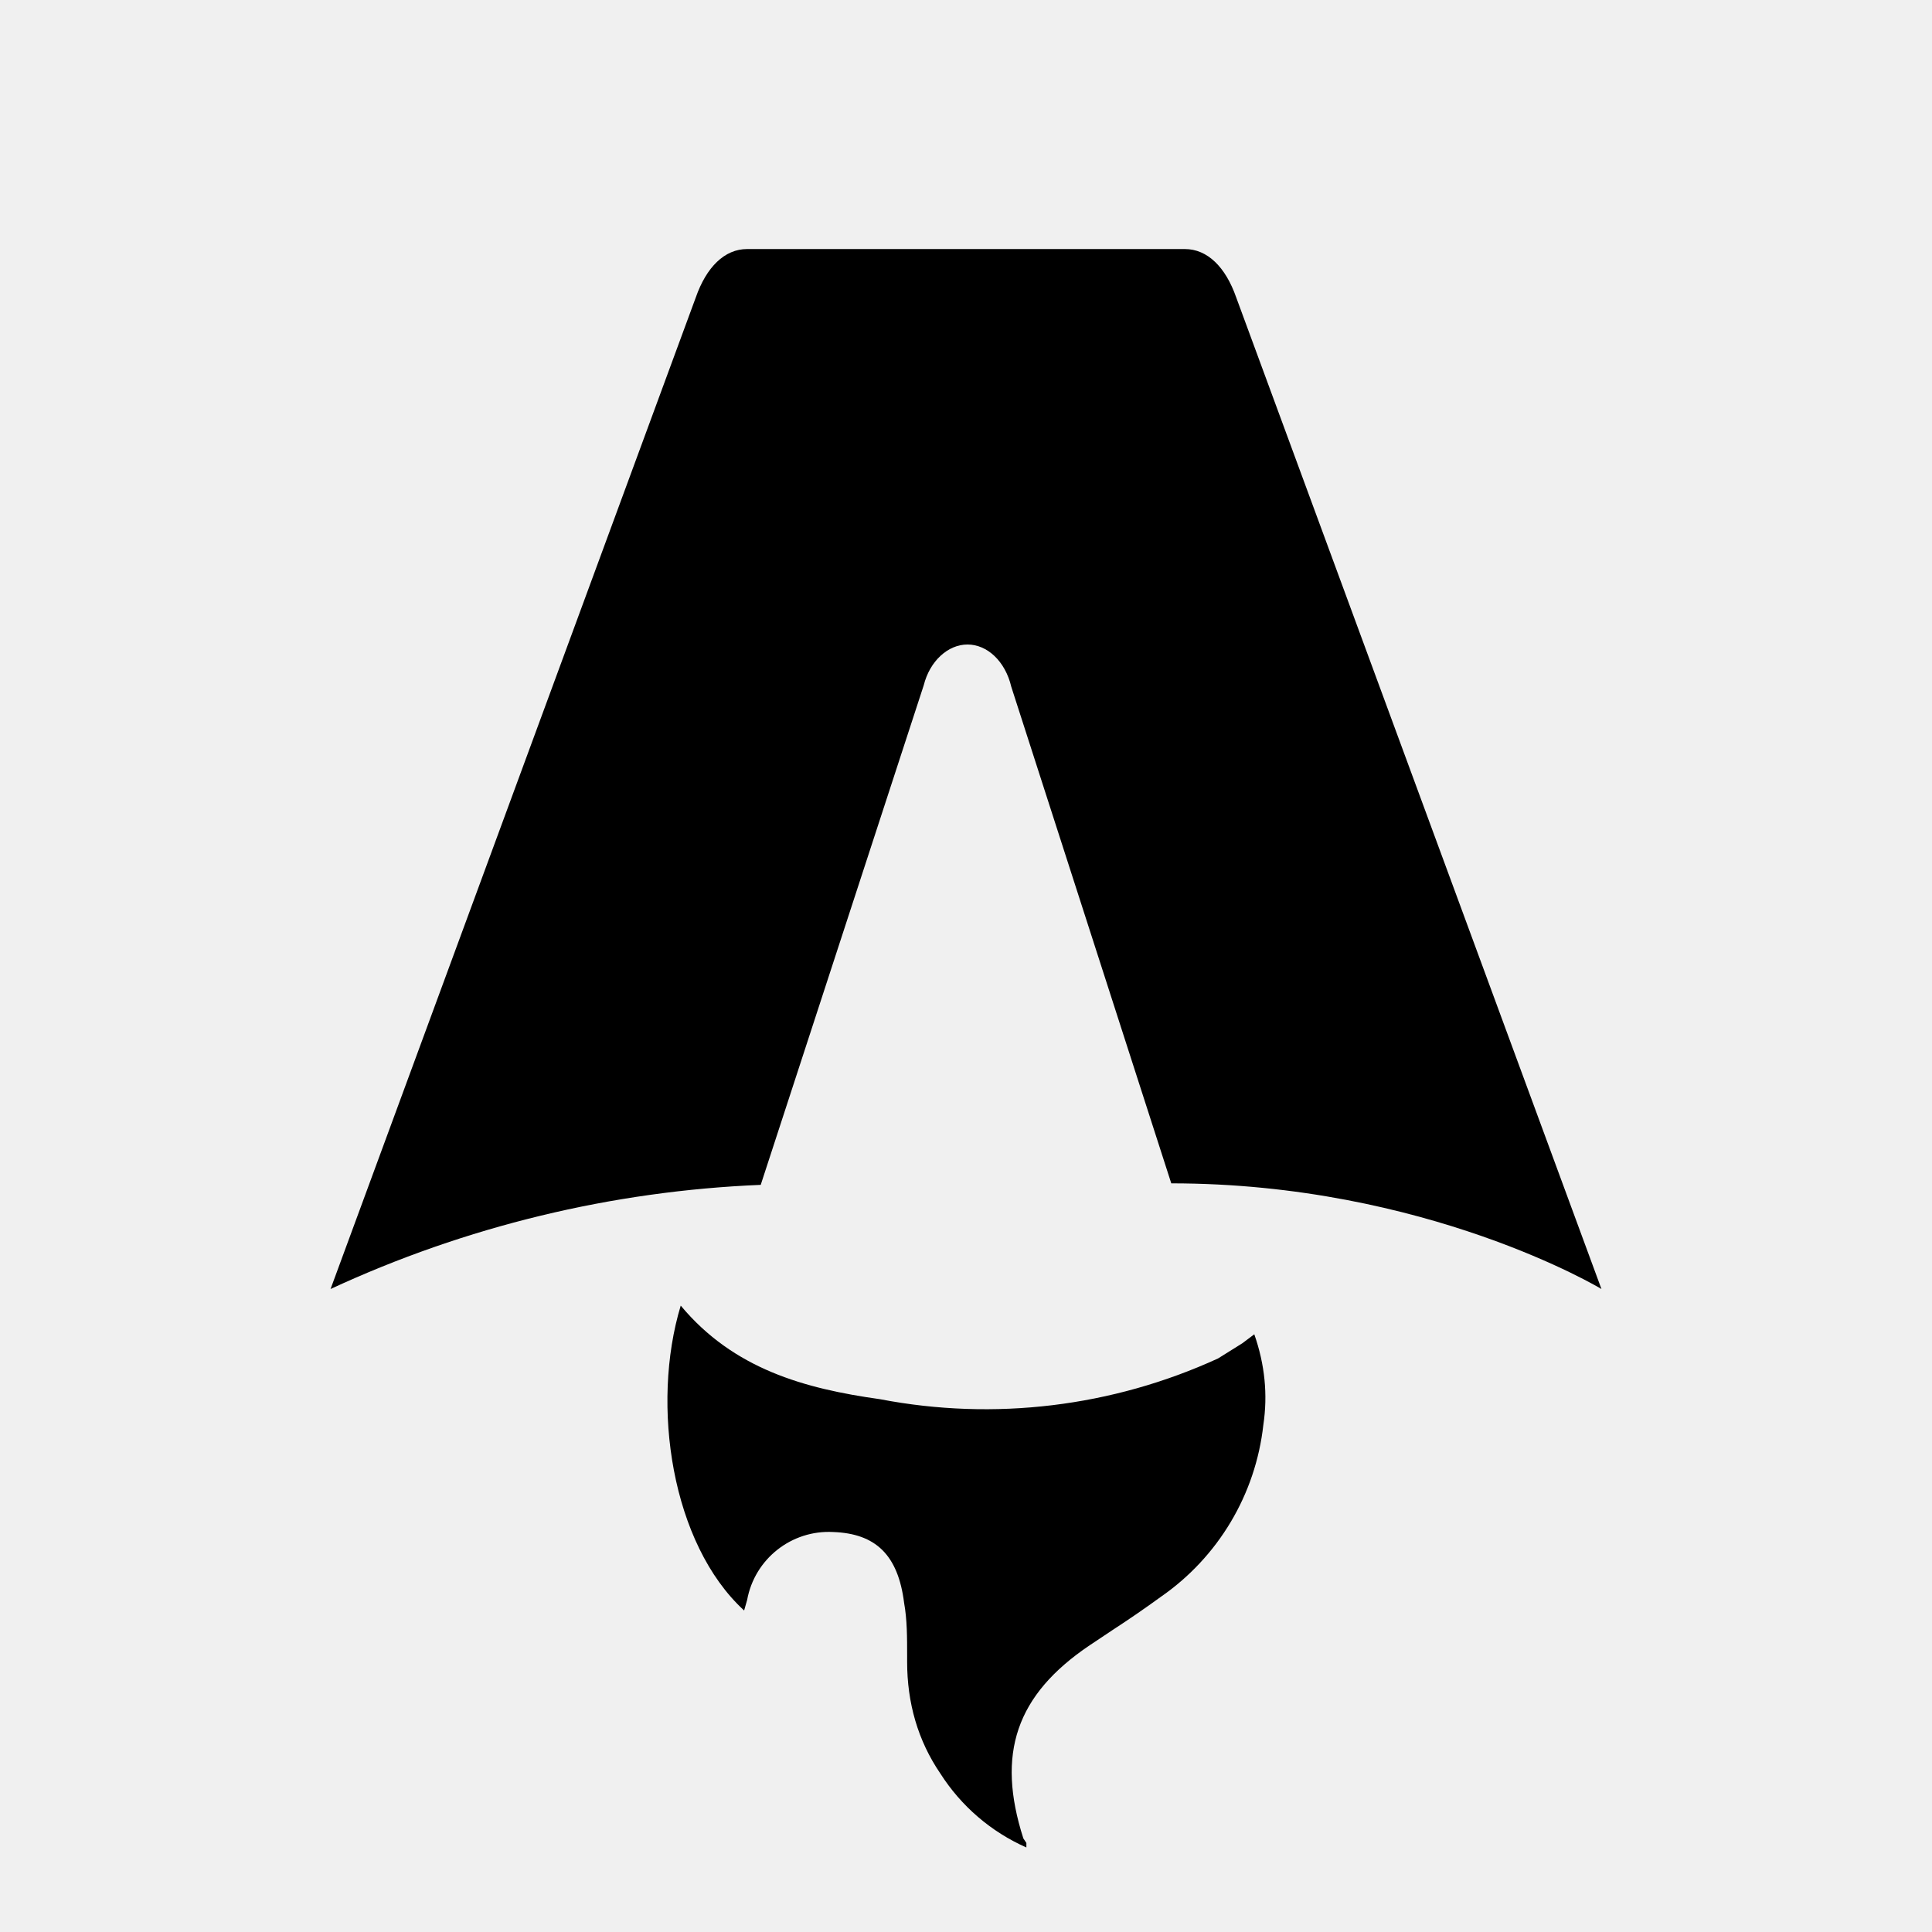
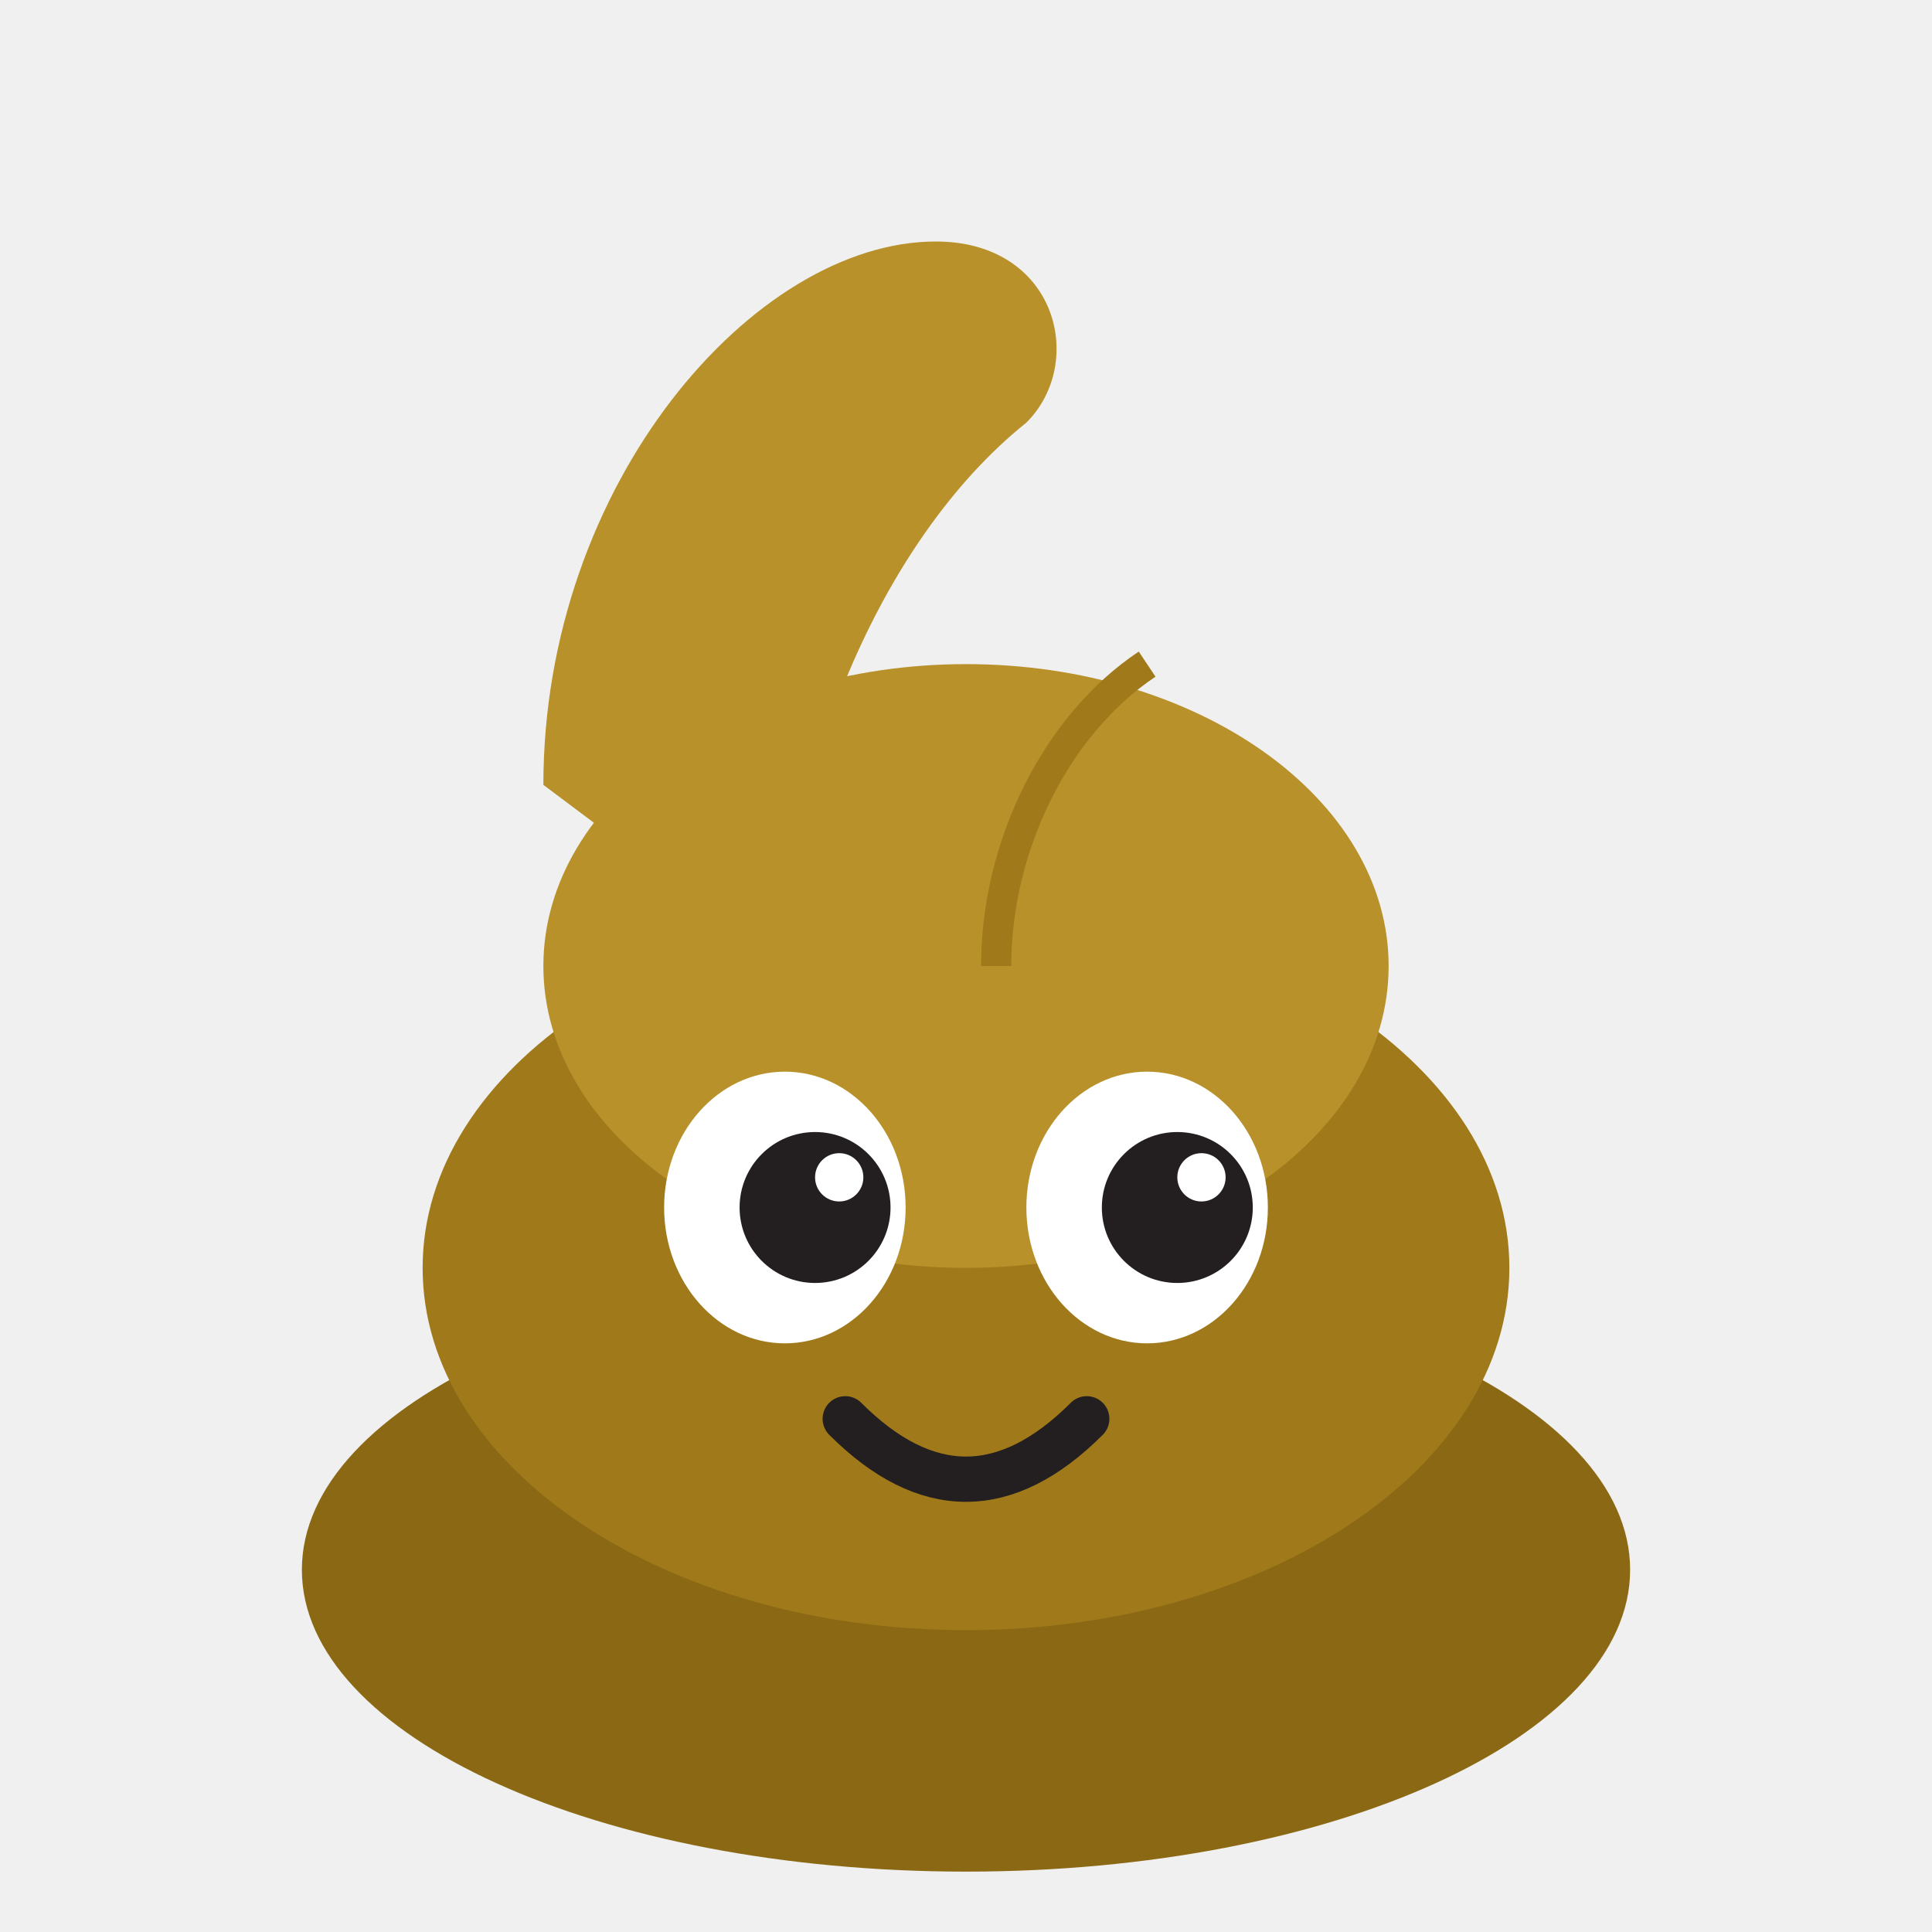
- <svg xmlns="http://www.w3.org/2000/svg" fill="none" viewBox="0 0 128 128">
-   <path d="M50.4 78.5a75.1 75.1 0 0 0-28.5 6.9l24.2-65.7c.7-2 1.9-3.2 3.4-3.2h29c1.5 0 2.7 1.2 3.4 3.2l24.2 65.7s-11.6-7-28.5-7L67 45.5c-.4-1.7-1.6-2.8-2.9-2.8-1.3 0-2.5 1.1-2.9 2.7L50.4 78.5Zm-1.1 28.2Zm-4.2-20.2c-2 6.6-.6 15.8 4.2 20.2a17.5 17.5 0 0 1 .2-.7 5.5 5.5 0 0 1 5.7-4.5c2.8.1 4.3 1.5 4.7 4.7.2 1.1.2 2.3.2 3.5v.4c0 2.7.7 5.2 2.2 7.4a13 13 0 0 0 5.7 4.9v-.3l-.2-.3c-1.8-5.6-.5-9.5 4.4-12.8l1.5-1a73 73 0 0 0 3.2-2.2 16 16 0 0 0 6.8-11.4c.3-2 .1-4-.6-6l-.8.6-1.6 1a37 37 0 0 1-22.4 2.7c-5-.7-9.7-2-13.2-6.2Z" />
-   <style>
-         path { fill: #000; }
-         @media (prefers-color-scheme: dark) {
-             path { fill: #FFF; }
-         }
-     </style>
+ <svg xmlns="http://www.w3.org/2000/svg" viewBox="0 0 64 64">
+   <ellipse cx="32" cy="52" rx="22" ry="10" fill="#8B6914" />
+   <ellipse cx="32" cy="42" rx="18" ry="12" fill="#A0791A" />
+   <ellipse cx="32" cy="32" rx="14" ry="10" fill="#B8912A" />
+   <path d="M26 32c0-6 3-14 8-18 2-2 1-6-3-6-6 0-13 8-13 18" fill="#B8912A" />
+   <path d="M38 22c-3 2-5 6-5 10" fill="none" stroke="#A0791A" stroke-width="1" />
+   <ellipse cx="26" cy="40" rx="4" ry="4.5" fill="white" />
+   <ellipse cx="38" cy="40" rx="4" ry="4.5" fill="white" />
+   <circle cx="27" cy="40" r="2.5" fill="#231F20" />
+   <circle cx="39" cy="40" r="2.5" fill="#231F20" />
+   <circle cx="27.8" cy="39" r="0.8" fill="white" />
+   <circle cx="39.8" cy="39" r="0.8" fill="white" />
+   <path d="M28 47 q4 4 8 0" fill="none" stroke="#231F20" stroke-width="1.5" stroke-linecap="round" />
</svg>
